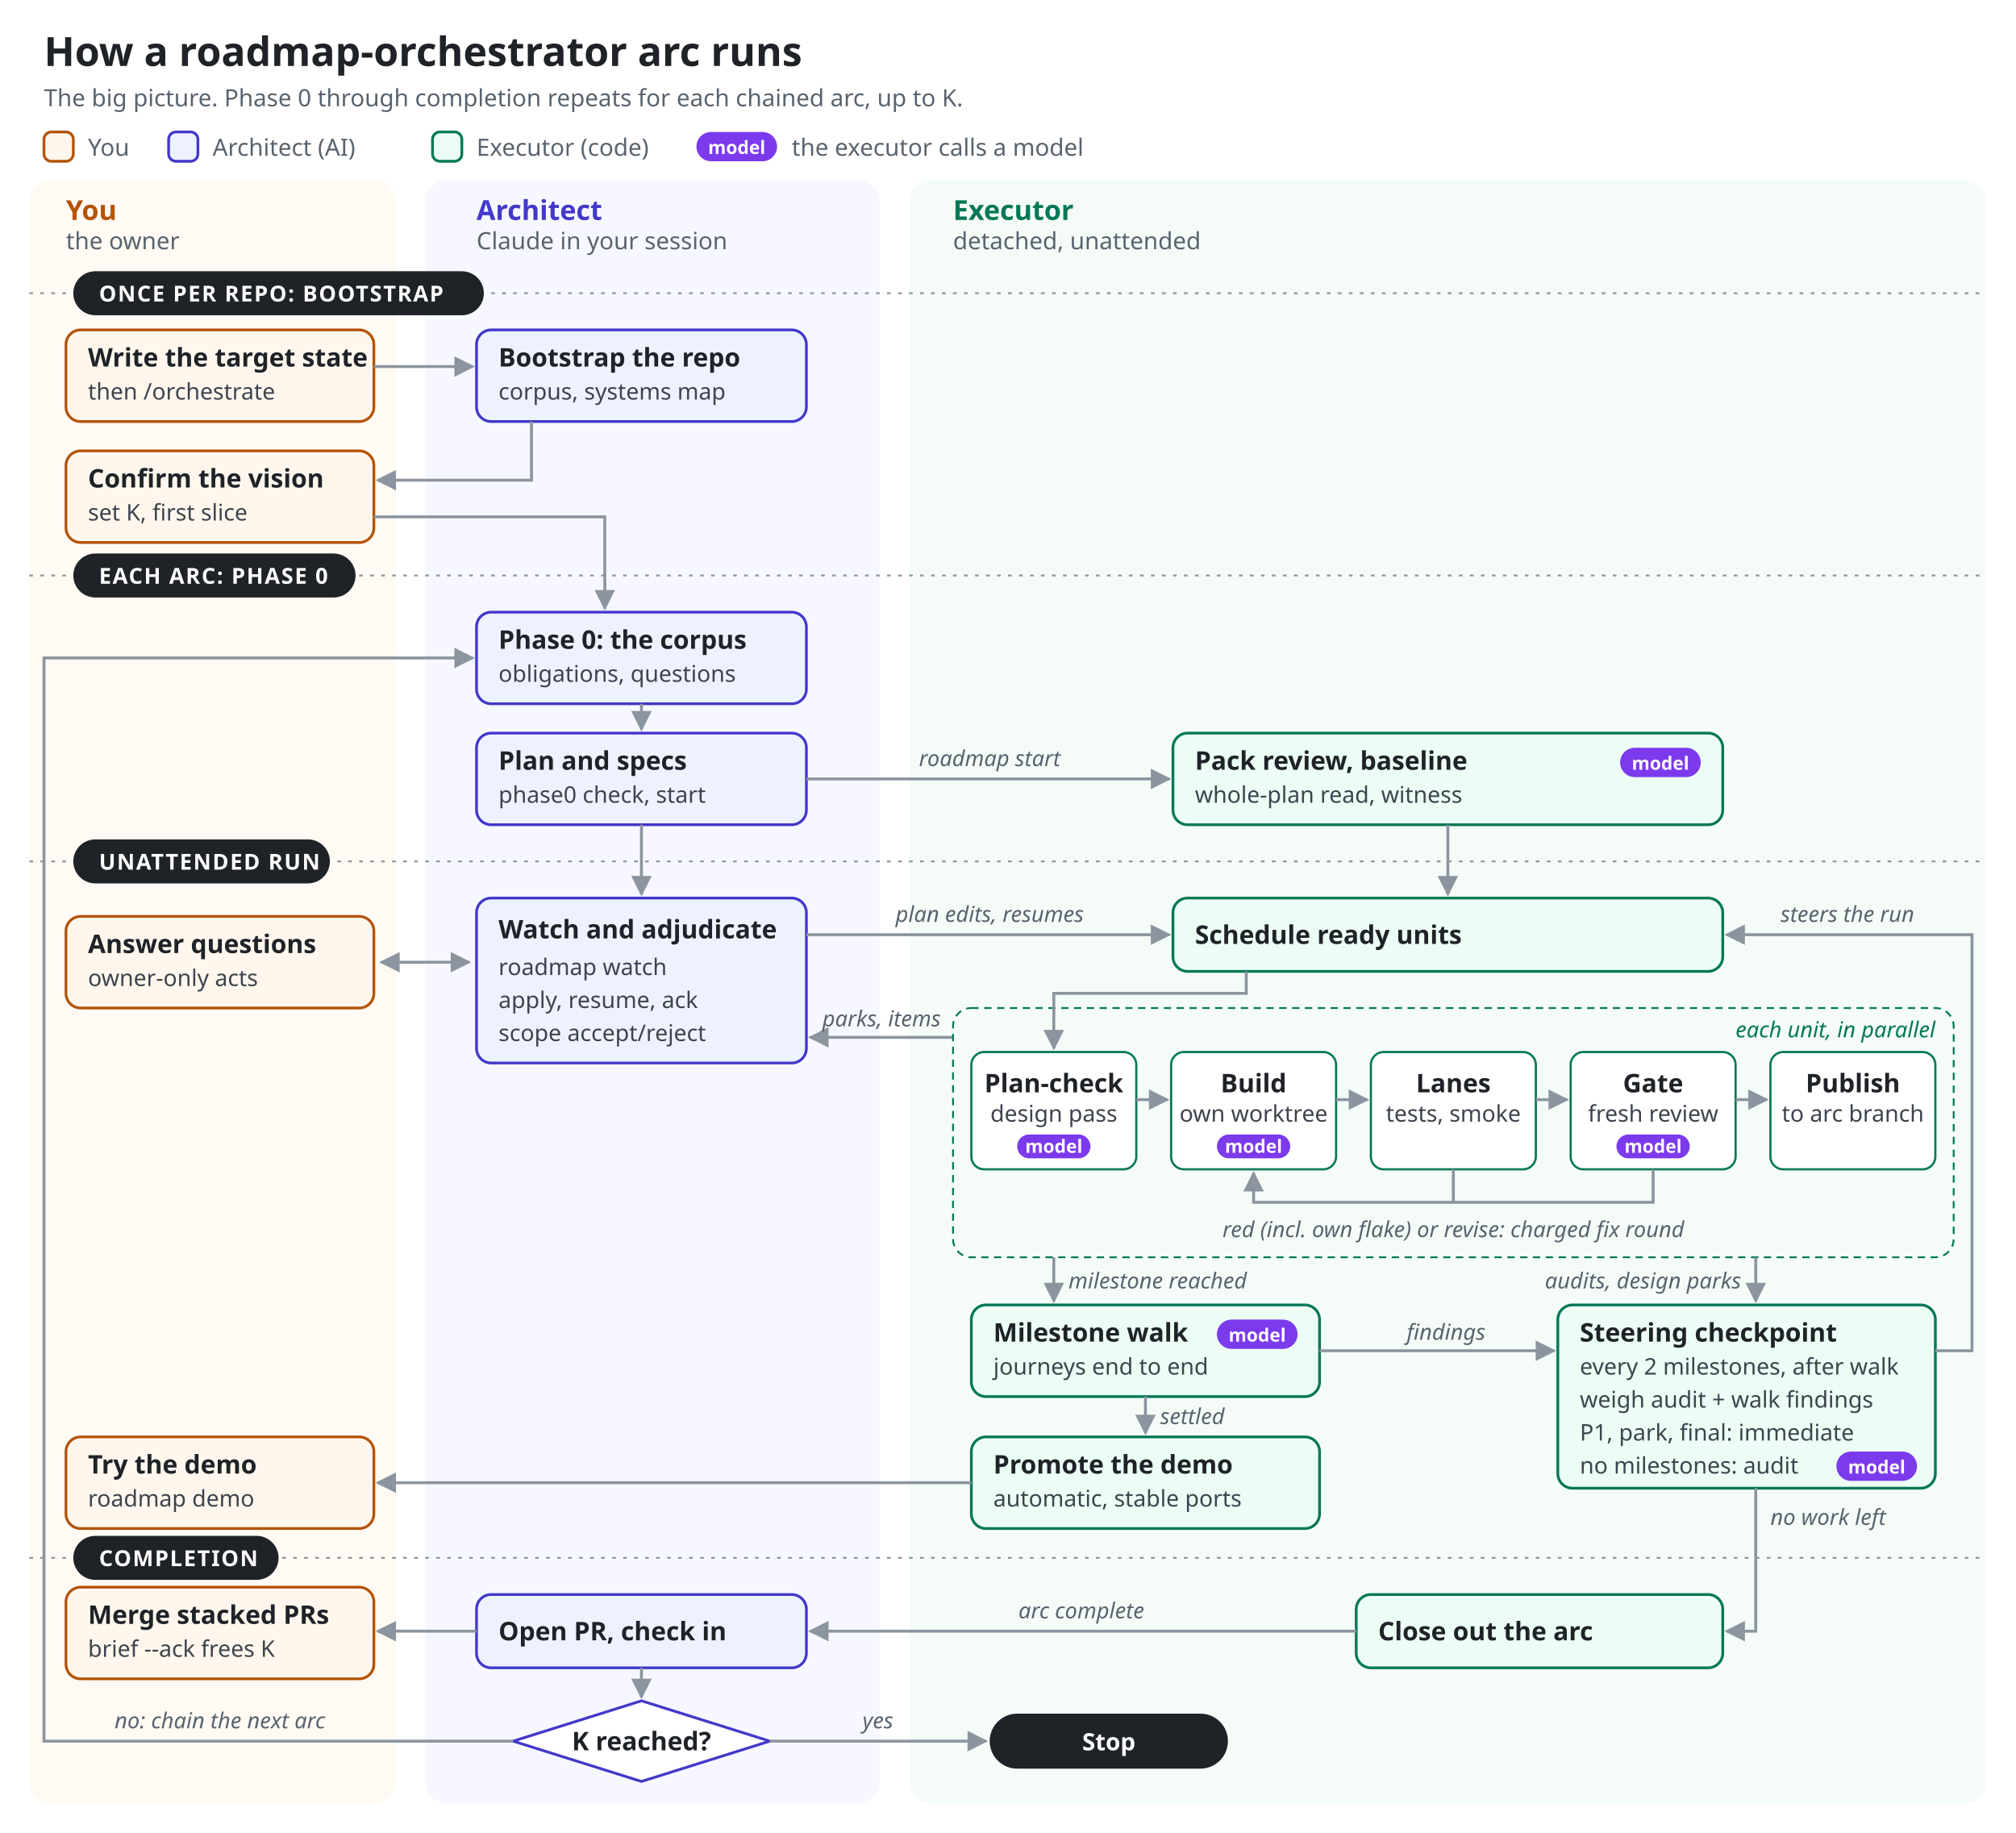
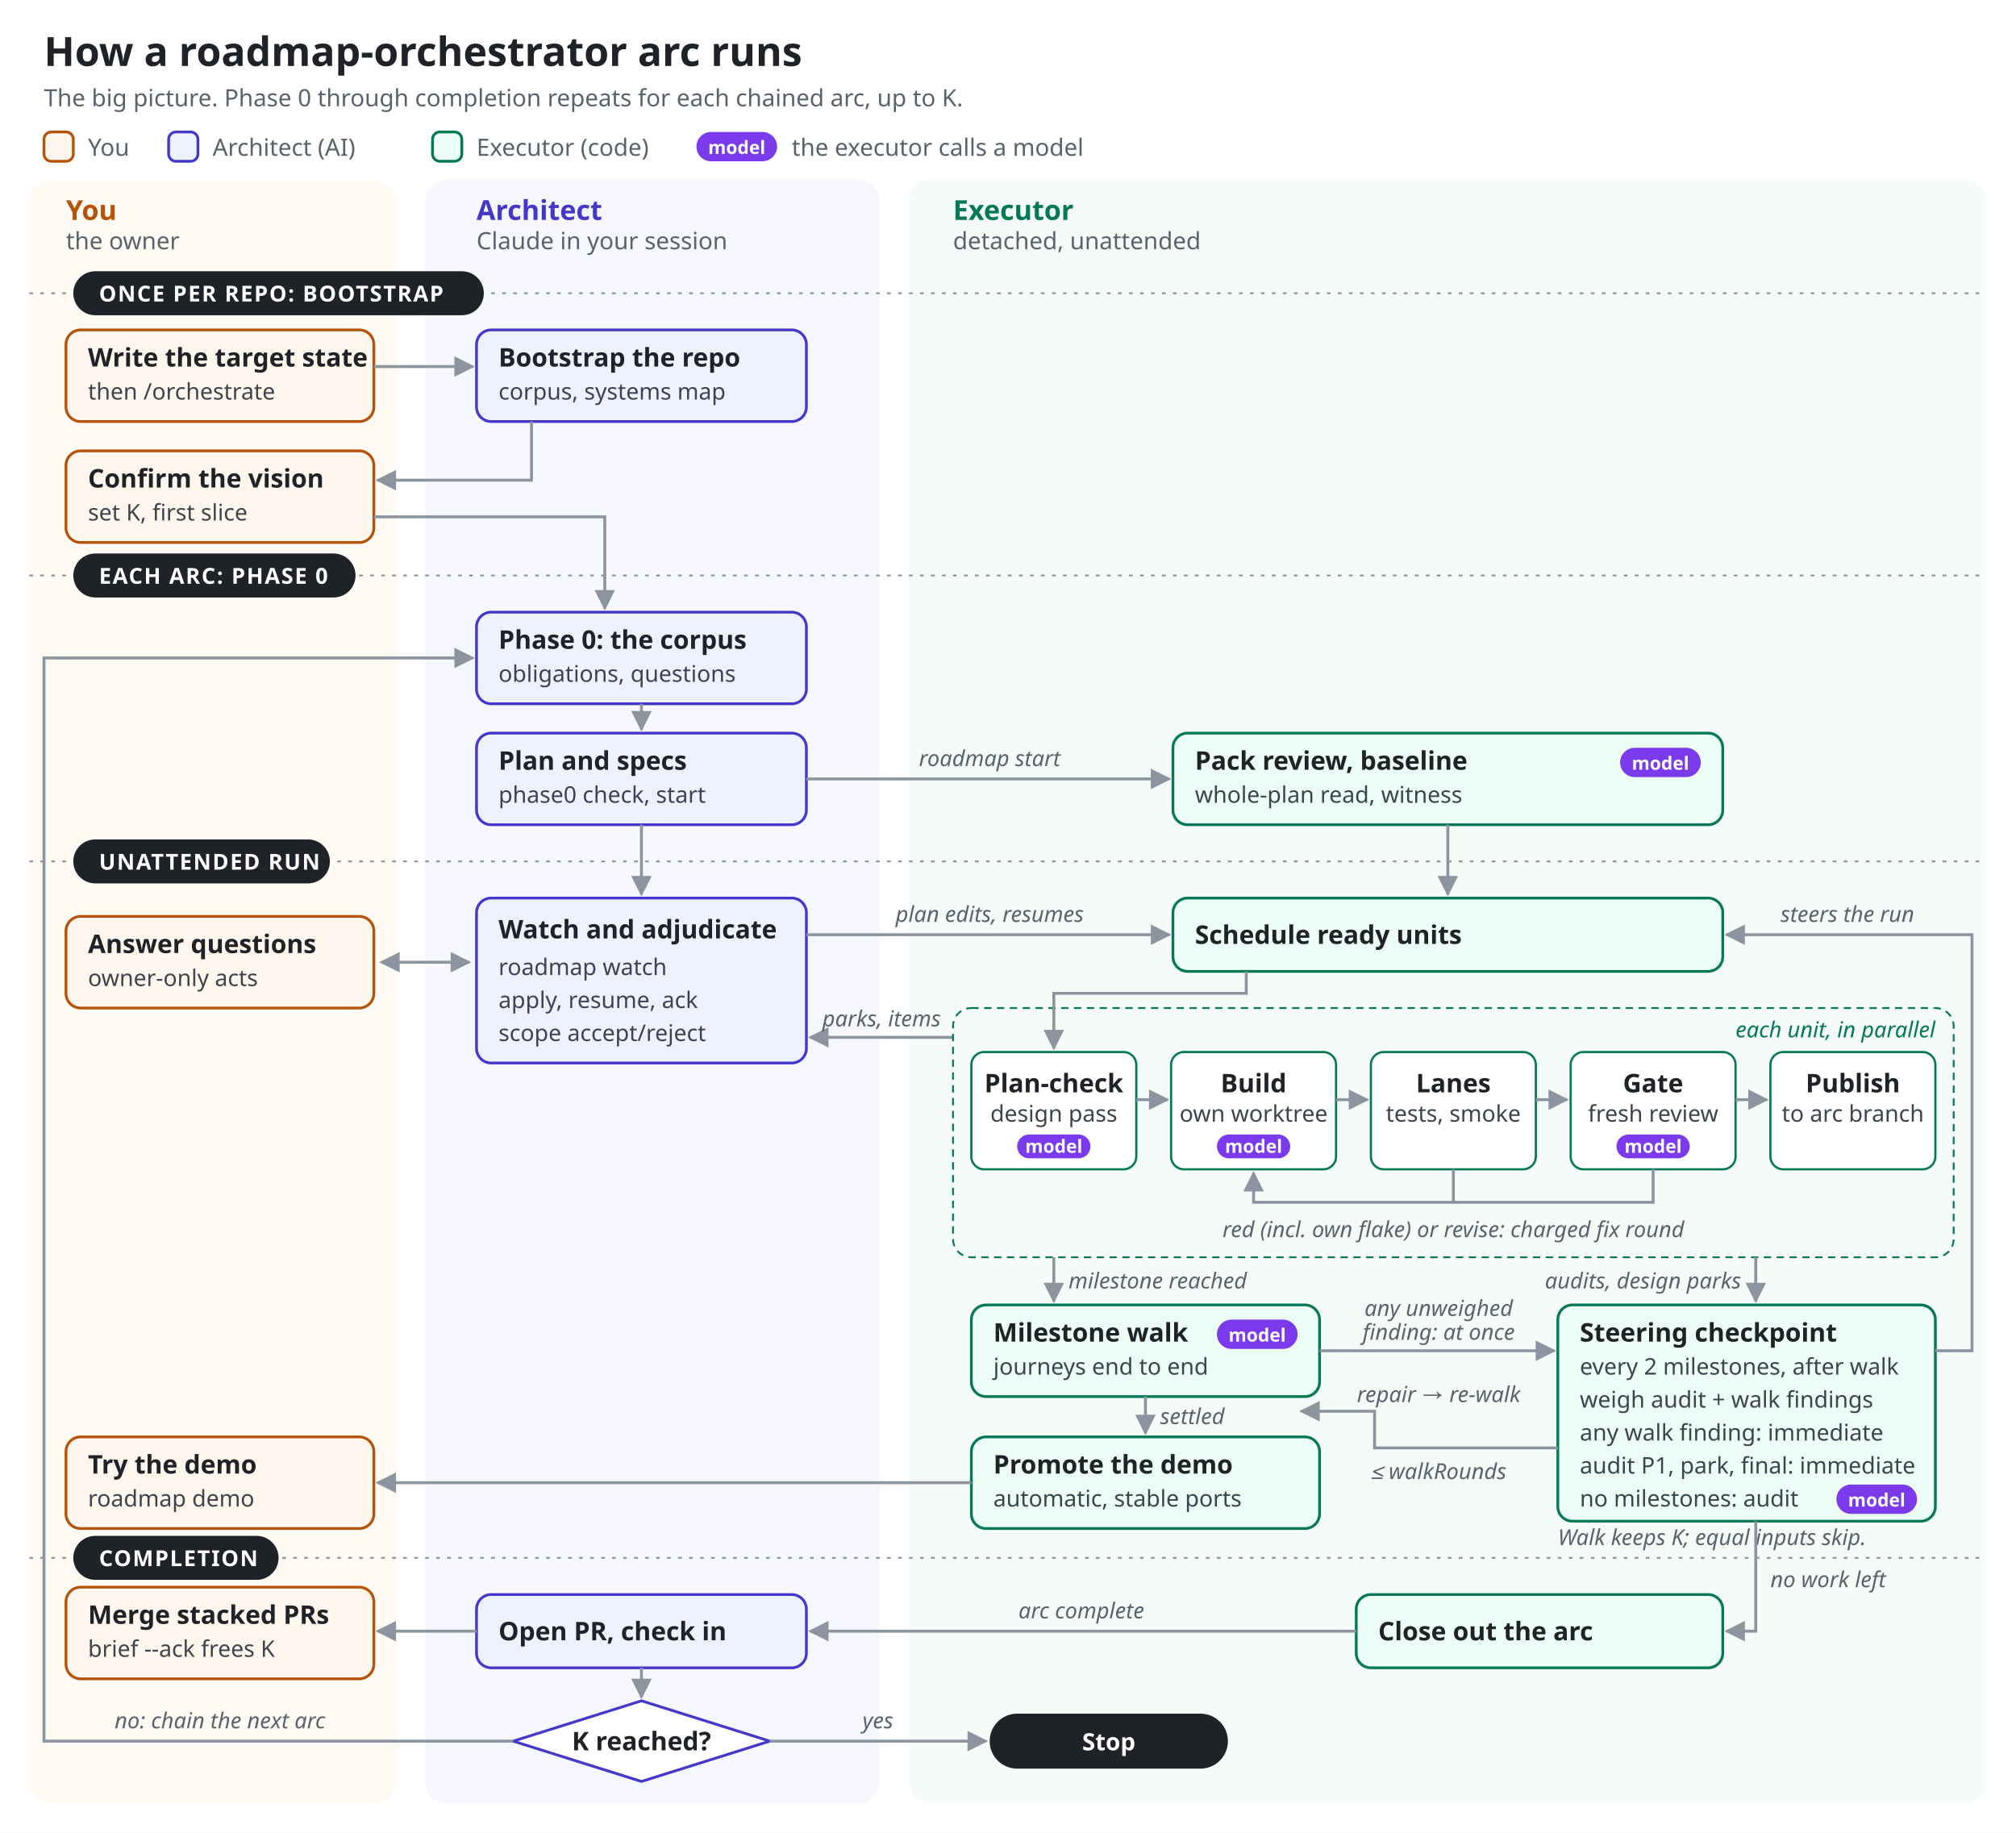
<svg xmlns="http://www.w3.org/2000/svg" width="1100" height="1000" viewBox="0 0 1100 1000" role="img" aria-labelledby="title desc">
  <style>
text { font-family: -apple-system, BlinkMacSystemFont, "Segoe UI", "Noto Sans", Helvetica, Arial, "DejaVu Sans", sans-serif; fill: #1f2328; }
.h1 { font-size: 22px; font-weight: 700; }
.sub, .lg, .ls { font-size: 13px; fill: #59636e; }
.lt { font-size: 15px; font-weight: 700; }
.lt.ow { fill: #b45309; } .lt.ar { fill: #4338ca; } .lt.ex { fill: #047857; }
.lane.ow { fill: #fffaf3; } .lane.ar { fill: #f7f8ff; } .lane.ex { fill: #f5fcf8; }
.box { stroke-width: 1.5; }
.box.ow { fill: #fff7ed; stroke: #b45309; }
.box.ar { fill: #eef2ff; stroke: #4338ca; }
.box.ex { fill: #ecfdf5; stroke: #047857; }
.box.step { fill: #ffffff; stroke: #047857; stroke-width: 1.2; }
.group { fill: none; stroke: #047857; stroke-width: 1; stroke-dasharray: 4 3; }
.gl { font-size: 12px; fill: #047857; font-style: italic; }
.t { font-size: 14px; font-weight: 600; }
.b { font-size: 12.5px; fill: #3d444d; }
.chip { fill: #7c3aed; }
.chipt { font-size: 10px; font-weight: 600; fill: #ffffff; }
.arr { fill: none; stroke: #8c959f; stroke-width: 1.6; }
.ah { fill: #8c959f; }
.al { font-size: 12px; fill: #59636e; font-style: italic; }
.band { stroke: #8c959f; stroke-width: 1; stroke-dasharray: 2 4; }
.pill { fill: #1f2328; }
.bandt { font-size: 12px; font-weight: 700; fill: #ffffff; letter-spacing: 0.06em; }
.term { fill: #1f2328; }
.termt { font-size: 13px; font-weight: 600; fill: #ffffff; }
.dia { fill: #ffffff; stroke: #4338ca; stroke-width: 1.5; }
</style>
  <defs>
    <marker id="ah" viewBox="0 0 10 10" refX="9" refY="5" markerWidth="7" markerHeight="7" orient="auto-start-reverse">
      <path class="ah" d="M0 0 L10 5 L0 10 z" />
    </marker>
  </defs>
  <rect width="1100" height="1000" fill="#ffffff" />
  <text class="h1" x="24" y="36">How a roadmap-orchestrator arc runs</text>
  <text class="sub" x="24" y="58">The big picture. Phase 0 through completion repeats for each chained arc, up to K.</text>
  <rect class="box ow" x="24" y="72" width="16" height="16" rx="4" />
  <text class="lg" x="48" y="85">You</text>
  <rect class="box ar" x="92" y="72" width="16" height="16" rx="4" />
  <text class="lg" x="116" y="85">Architect (AI)</text>
  <rect class="box ex" x="236" y="72" width="16" height="16" rx="4" />
  <text class="lg" x="260" y="85">Executor (code)</text>
  <rect class="chip" x="380" y="72" width="44" height="16" rx="8" />
  <text class="chipt" x="402" y="84" text-anchor="middle">model</text>
  <text class="lg" x="432" y="85">the executor calls a model</text>
  <rect class="lane ow" x="16" y="98" width="200" height="886" rx="12" />
  <text class="lt ow" x="36" y="120">You</text>
  <text class="ls" x="36" y="136">the owner</text>
  <rect class="lane ar" x="232" y="98" width="248" height="886" rx="12" />
  <text class="lt ar" x="260" y="120">Architect</text>
  <text class="ls" x="260" y="136">Claude in your session</text>
  <rect class="lane ex" x="496" y="98" width="588" height="886" rx="12" />
  <text class="lt ex" x="520" y="120">Executor</text>
  <text class="ls" x="520" y="136">detached, unattended</text>
  <line class="band" x1="16" y1="160" x2="1084" y2="160" />
  <rect class="pill" x="40" y="148" width="224" height="24" rx="12" />
  <text class="bandt" x="54" y="164.5">ONCE PER REPO: BOOTSTRAP</text>
  <line class="band" x1="16" y1="314" x2="1084" y2="314" />
  <rect class="pill" x="40" y="302" width="154" height="24" rx="12" />
  <text class="bandt" x="54" y="318.5">EACH ARC: PHASE 0</text>
  <line class="band" x1="16" y1="470" x2="1084" y2="470" />
  <rect class="pill" x="40" y="458" width="140" height="24" rx="12" />
  <text class="bandt" x="54" y="474.5">UNATTENDED RUN</text>
  <line class="band" x1="16" y1="850" x2="1084" y2="850" />
  <rect class="pill" x="40" y="838" width="112" height="24" rx="12" />
  <text class="bandt" x="54" y="854.5">COMPLETION</text>
  <rect class="box ow" x="36" y="180" width="168" height="50" rx="8" />
  <text class="t" x="48" y="200">Write the target state</text>
  <text class="b" x="48" y="218">then /orchestrate</text>
  <rect class="box ar" x="260" y="180" width="180" height="50" rx="8" />
  <text class="t" x="272" y="200">Bootstrap the repo</text>
  <text class="b" x="272" y="218">corpus, systems map</text>
  <path class="arr" d="M204 200 H258" marker-end="url(#ah)" />
  <rect class="box ow" x="36" y="246" width="168" height="50" rx="8" />
  <text class="t" x="48" y="266">Confirm the vision</text>
  <text class="b" x="48" y="284">set K, first slice</text>
  <path class="arr" d="M290 230 V262 H206" marker-end="url(#ah)" />
  <path class="arr" d="M204 282 H330 V332" marker-end="url(#ah)" />
  <rect class="box ar" x="260" y="334" width="180" height="50" rx="8" />
  <text class="t" x="272" y="354">Phase 0: the corpus</text>
  <text class="b" x="272" y="372">obligations, questions</text>
  <rect class="box ar" x="260" y="400" width="180" height="50" rx="8" />
  <text class="t" x="272" y="420">Plan and specs</text>
  <text class="b" x="272" y="438">phase0 check, start</text>
  <path class="arr" d="M350 384 V398" marker-end="url(#ah)" />
  <rect class="box ex" x="640" y="400" width="300" height="50" rx="8" />
  <text class="t" x="652" y="420">Pack review, baseline</text>
  <text class="b" x="652" y="438">whole-plan read, witness</text>
  <rect class="chip" x="884" y="408" width="44" height="16" rx="8" />
  <text class="chipt" x="906" y="420" text-anchor="middle">model</text>
  <path class="arr" d="M440 425 H638" marker-end="url(#ah)" />
  <text class="al" x="540" y="418" text-anchor="middle">roadmap start</text>
  <rect class="box ar" x="260" y="490" width="180" height="90" rx="8" />
  <text class="t" x="272" y="512">Watch and adjudicate</text>
  <text class="b" x="272" y="532">roadmap watch</text>
  <text class="b" x="272" y="550">apply, resume, ack</text>
  <text class="b" x="272" y="568">scope accept/reject</text>
  <path class="arr" d="M350 450 V488" marker-end="url(#ah)" />
  <rect class="box ow" x="36" y="500" width="168" height="50" rx="8" />
  <text class="t" x="48" y="520">Answer questions</text>
  <text class="b" x="48" y="538">owner-only acts</text>
  <path class="arr" d="M208 525 H256" marker-start="url(#ah)" marker-end="url(#ah)" />
  <rect class="box ex" x="640" y="490" width="300" height="40" rx="8" />
  <text class="t" x="652" y="515">Schedule ready units</text>
  <path class="arr" d="M790 450 V488" marker-end="url(#ah)" />
  <path class="arr" d="M440 510 H638" marker-end="url(#ah)" />
  <text class="al" x="540" y="503" text-anchor="middle">plan edits, resumes</text>
  <path class="arr" d="M520 566 H442" marker-end="url(#ah)" />
  <text class="al" x="481" y="560" text-anchor="middle">parks, items</text>
  <rect class="group" x="520" y="550" width="546" height="136" rx="10" />
  <text class="gl" x="1056" y="566" text-anchor="end">each unit, in parallel</text>
  <path class="arr" d="M680 530 V542 H575 V572" marker-end="url(#ah)" />
  <rect class="box step" x="530" y="574" width="90" height="64" rx="7" />
  <text class="t" x="575" y="596" text-anchor="middle">Plan-check</text>
  <text class="b" x="575" y="612" text-anchor="middle">design pass</text>
  <rect class="chip" x="555" y="619" width="40" height="13" rx="6.5" />
  <text class="chipt" x="575" y="629" text-anchor="middle">model</text>
  <rect class="box step" x="639" y="574" width="90" height="64" rx="7" />
  <text class="t" x="684" y="596" text-anchor="middle">Build</text>
  <text class="b" x="684" y="612" text-anchor="middle">own worktree</text>
  <rect class="chip" x="664" y="619" width="40" height="13" rx="6.5" />
  <text class="chipt" x="684" y="629" text-anchor="middle">model</text>
  <rect class="box step" x="748" y="574" width="90" height="64" rx="7" />
  <text class="t" x="793" y="596" text-anchor="middle">Lanes</text>
  <text class="b" x="793" y="612" text-anchor="middle">tests, smoke</text>
  <rect class="box step" x="857" y="574" width="90" height="64" rx="7" />
  <text class="t" x="902" y="596" text-anchor="middle">Gate</text>
  <text class="b" x="902" y="612" text-anchor="middle">fresh review</text>
  <rect class="chip" x="882" y="619" width="40" height="13" rx="6.5" />
  <text class="chipt" x="902" y="629" text-anchor="middle">model</text>
  <rect class="box step" x="966" y="574" width="90" height="64" rx="7" />
  <text class="t" x="1011" y="596" text-anchor="middle">Publish</text>
  <text class="b" x="1011" y="612" text-anchor="middle">to arc branch</text>
  <path class="arr" d="M620 600 H637" marker-end="url(#ah)" />
  <path class="arr" d="M729 600 H746" marker-end="url(#ah)" />
  <path class="arr" d="M838 600 H855" marker-end="url(#ah)" />
  <path class="arr" d="M947 600 H964" marker-end="url(#ah)" />
  <path class="arr" d="M902 638 V656 H684 V640" marker-end="url(#ah)" />
  <path class="arr" d="M793 638 V656" />
  <text class="al" x="793" y="675" text-anchor="middle">red (incl. own flake) or revise: charged fix round</text>
  <rect class="box ex" x="530" y="712" width="190" height="50" rx="8" />
  <text class="t" x="542" y="732">Milestone walk</text>
  <text class="b" x="542" y="750">journeys end to end</text>
  <rect class="chip" x="664" y="720" width="44" height="16" rx="8" />
  <text class="chipt" x="686" y="732" text-anchor="middle">model</text>
  <path class="arr" d="M575 686 V710" marker-end="url(#ah)" />
  <text class="al" x="583" y="703">milestone reached</text>
-   <rect class="box ex" x="850" y="712" width="206" height="100" rx="8" />
+   <rect class="box ex" x="850" y="712" width="206" height="118" rx="8" />
  <text class="t" x="862" y="732">Steering checkpoint</text>
  <text class="b" x="862" y="750">every 2 milestones, after walk</text>
  <text class="b" x="862" y="768">weigh audit + walk findings</text>
-   <text class="b" x="862" y="786">P1, park, final: immediate</text>
-   <text class="b" x="862" y="804">no milestones: audit</text>
-   <rect class="chip" x="1002" y="792" width="44" height="16" rx="8" />
-   <text class="chipt" x="1024" y="804" text-anchor="middle">model</text>
+   <text class="b" x="862" y="786">any walk finding: immediate</text>
+   <text class="b" x="862" y="804">audit P1, park, final: immediate</text>
+   <text class="b" x="862" y="822">no milestones: audit</text>
+   <rect class="chip" x="1002" y="810" width="44" height="16" rx="8" />
+   <text class="chipt" x="1024" y="822" text-anchor="middle">model</text>
  <path class="arr" d="M958 686 V710" marker-end="url(#ah)" />
  <text class="al" x="950" y="703" text-anchor="end">audits, design parks</text>
  <path class="arr" d="M720 737 H848" marker-end="url(#ah)" />
-   <text class="al" x="789" y="731" text-anchor="middle">findings</text>
+   <text class="al" x="785" y="718" text-anchor="middle">any unweighed</text>
+   <text class="al" x="785" y="731" text-anchor="middle">finding: at once</text>
+   <path class="arr" d="M850 790 H750 V770 H710" marker-end="url(#ah)" />
+   <text class="al" x="785" y="765" text-anchor="middle">repair → re-walk</text>
+   <text class="al" x="785" y="807" text-anchor="middle">≤ walkRounds</text>
+   <text class="al" x="850" y="843">Walk keeps K; equal inputs skip.</text>
  <path class="arr" d="M1056 737 H1076 V510 H942" marker-end="url(#ah)" />
  <text class="al" x="1008" y="503" text-anchor="middle">steers the run</text>
  <rect class="box ex" x="530" y="784" width="190" height="50" rx="8" />
  <text class="t" x="542" y="804">Promote the demo</text>
  <text class="b" x="542" y="822">automatic, stable ports</text>
  <path class="arr" d="M625 762 V782" marker-end="url(#ah)" />
  <text class="al" x="633" y="777">settled</text>
  <rect class="box ow" x="36" y="784" width="168" height="50" rx="8" />
  <text class="t" x="48" y="804">Try the demo</text>
  <text class="b" x="48" y="822">roadmap demo</text>
  <path class="arr" d="M530 809 H206" marker-end="url(#ah)" />
  <rect class="box ex" x="740" y="870" width="200" height="40" rx="8" />
  <text class="t" x="752" y="895">Close out the arc</text>
-   <path class="arr" d="M958 812 V890 H942" marker-end="url(#ah)" />
-   <text class="al" x="966" y="832">no work left</text>
+   <path class="arr" d="M958 830 V890 H942" marker-end="url(#ah)" />
+   <text class="al" x="966" y="866">no work left</text>
  <rect class="box ar" x="260" y="870" width="180" height="40" rx="8" />
  <text class="t" x="272" y="895">Open PR, check in</text>
  <path class="arr" d="M740 890 H442" marker-end="url(#ah)" />
  <text class="al" x="590" y="883" text-anchor="middle">arc complete</text>
  <rect class="box ow" x="36" y="866" width="168" height="50" rx="8" />
  <text class="t" x="48" y="886">Merge stacked PRs</text>
  <text class="b" x="48" y="904">brief --ack frees K</text>
  <path class="arr" d="M260 890 H206" marker-end="url(#ah)" />
  <path class="dia" d="M350 928 L420 950 L350 972 L280 950 Z" />
  <text class="t" x="350" y="955" text-anchor="middle">K reached?</text>
  <path class="arr" d="M350 910 V926" marker-end="url(#ah)" />
  <rect class="term" x="540" y="935" width="130" height="30" rx="15" />
  <text class="termt" x="605" y="955" text-anchor="middle">Stop</text>
  <path class="arr" d="M420 950 H538" marker-end="url(#ah)" />
  <text class="al" x="479" y="943" text-anchor="middle">yes</text>
  <path class="arr" d="M280 950 H24 V359 H258" marker-end="url(#ah)" />
  <text class="al" x="120" y="943" text-anchor="middle">no: chain the next arc</text>
</svg>
